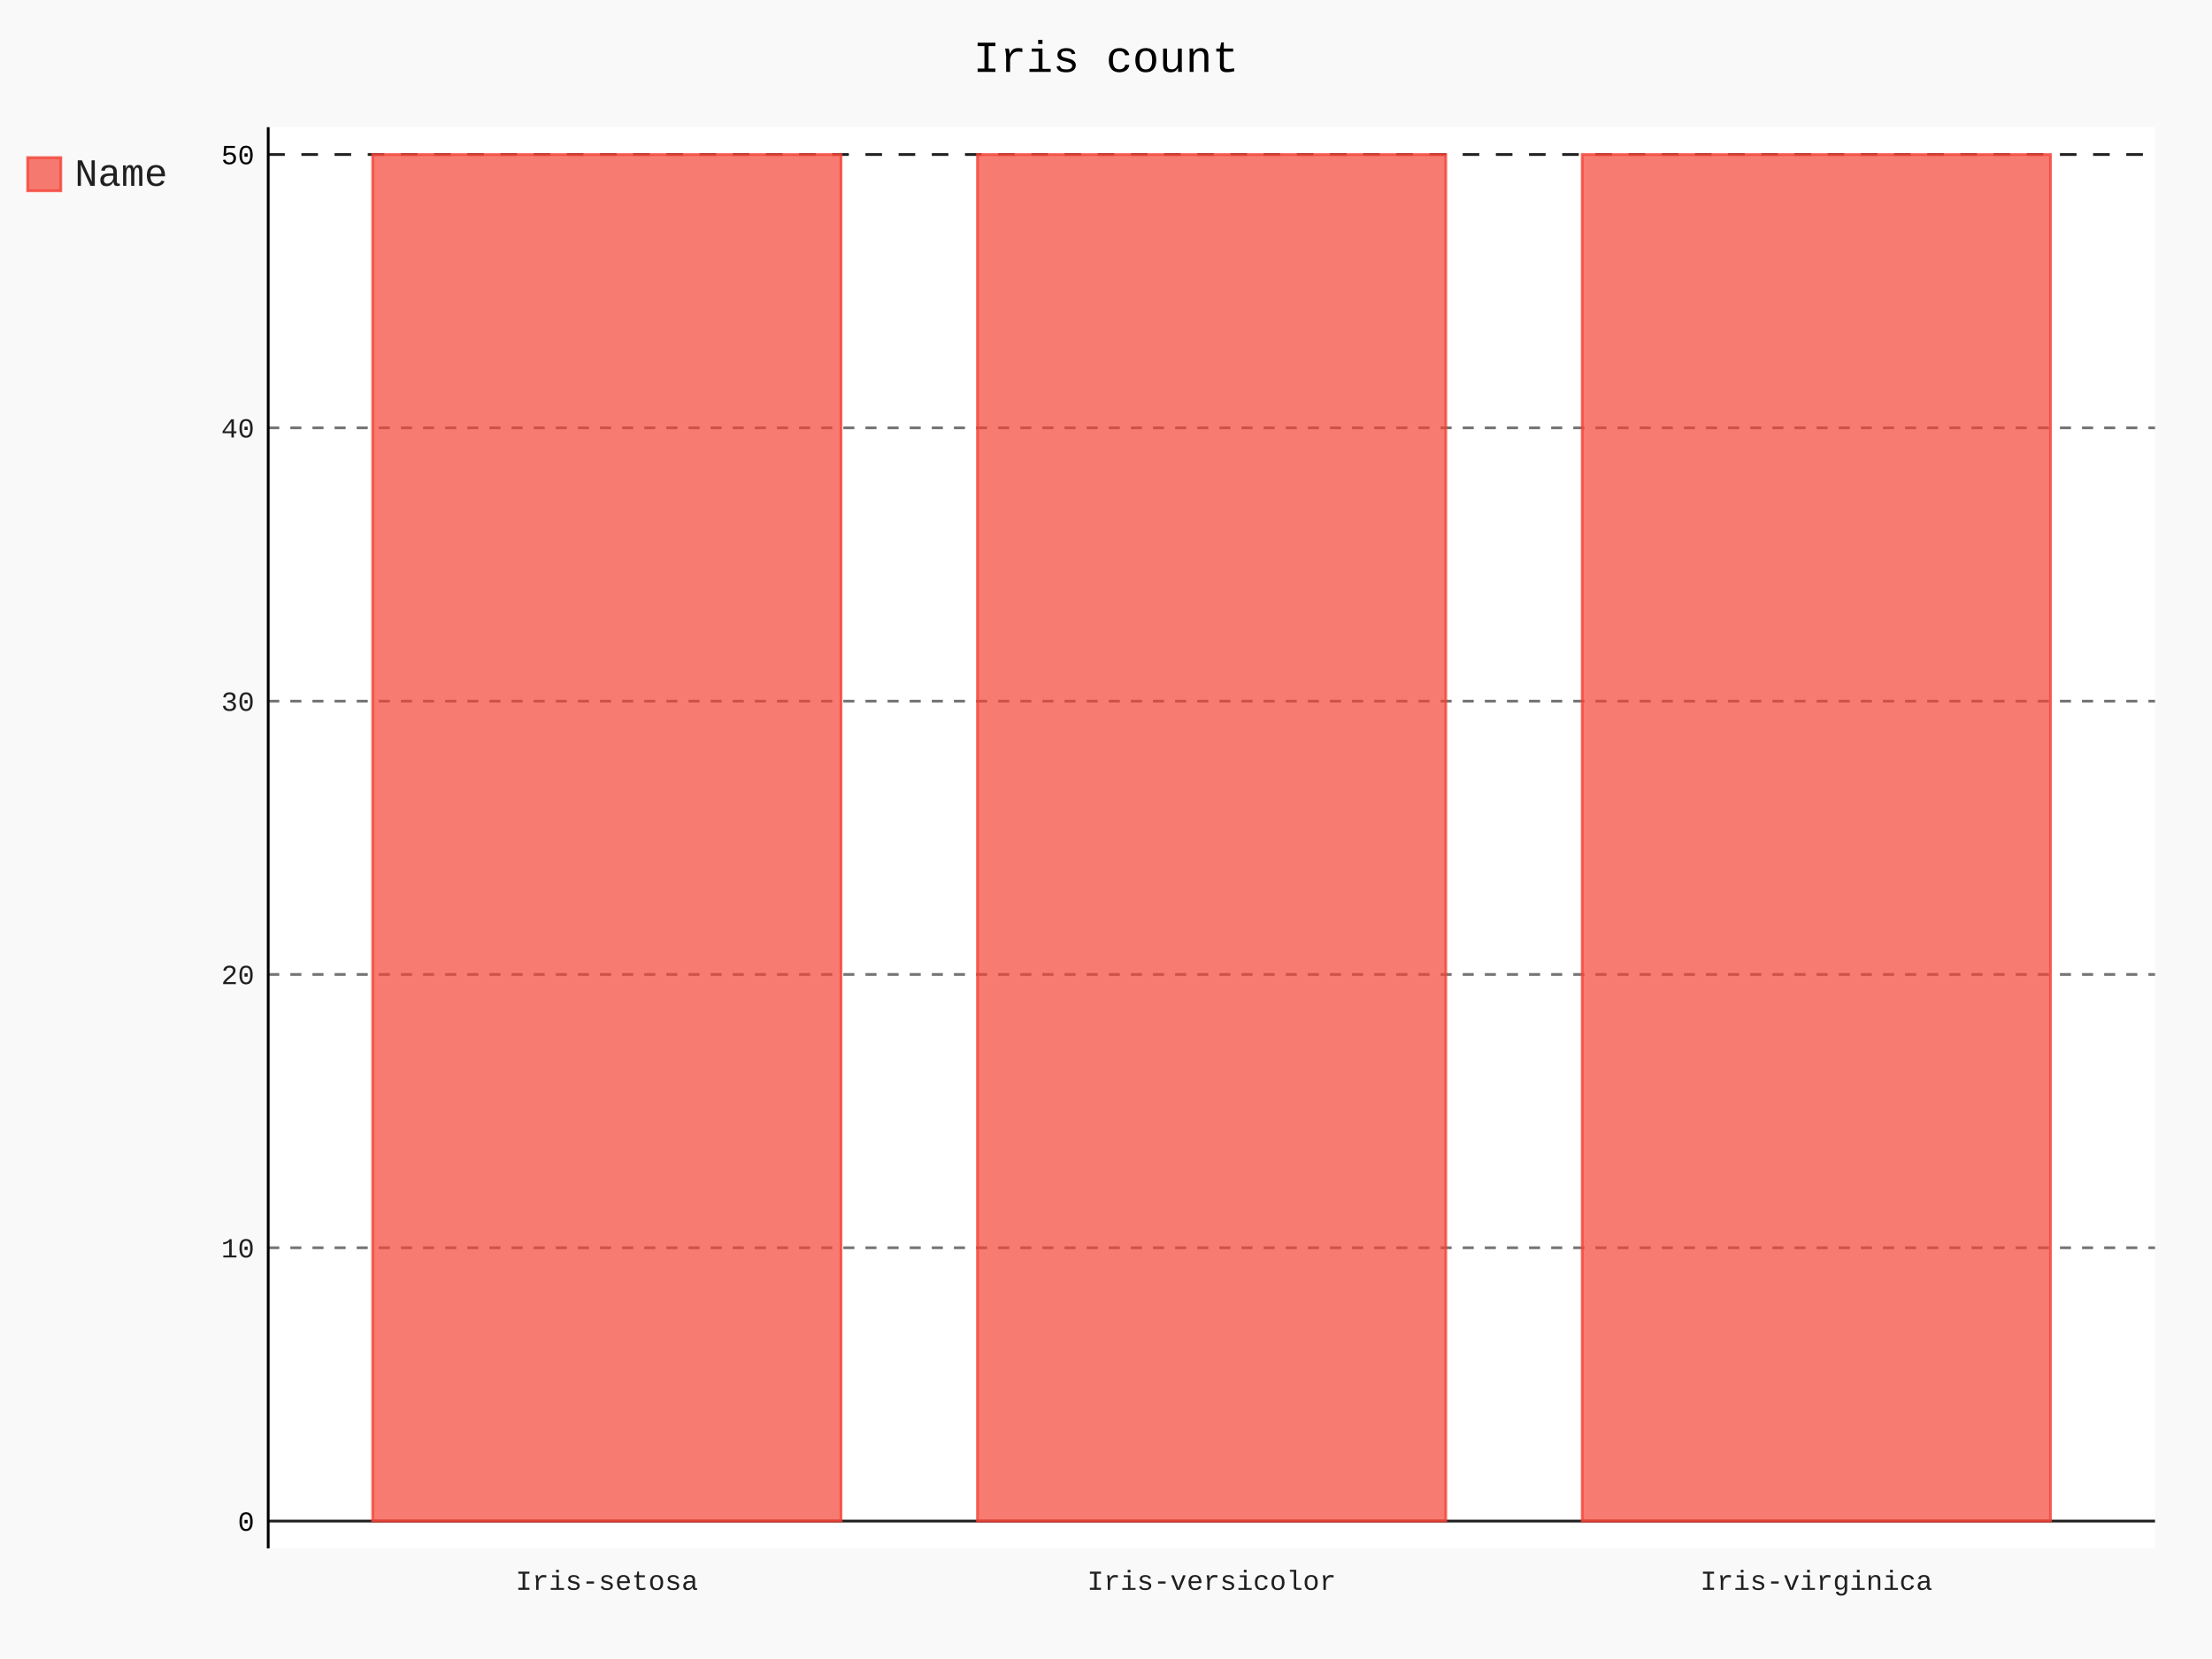
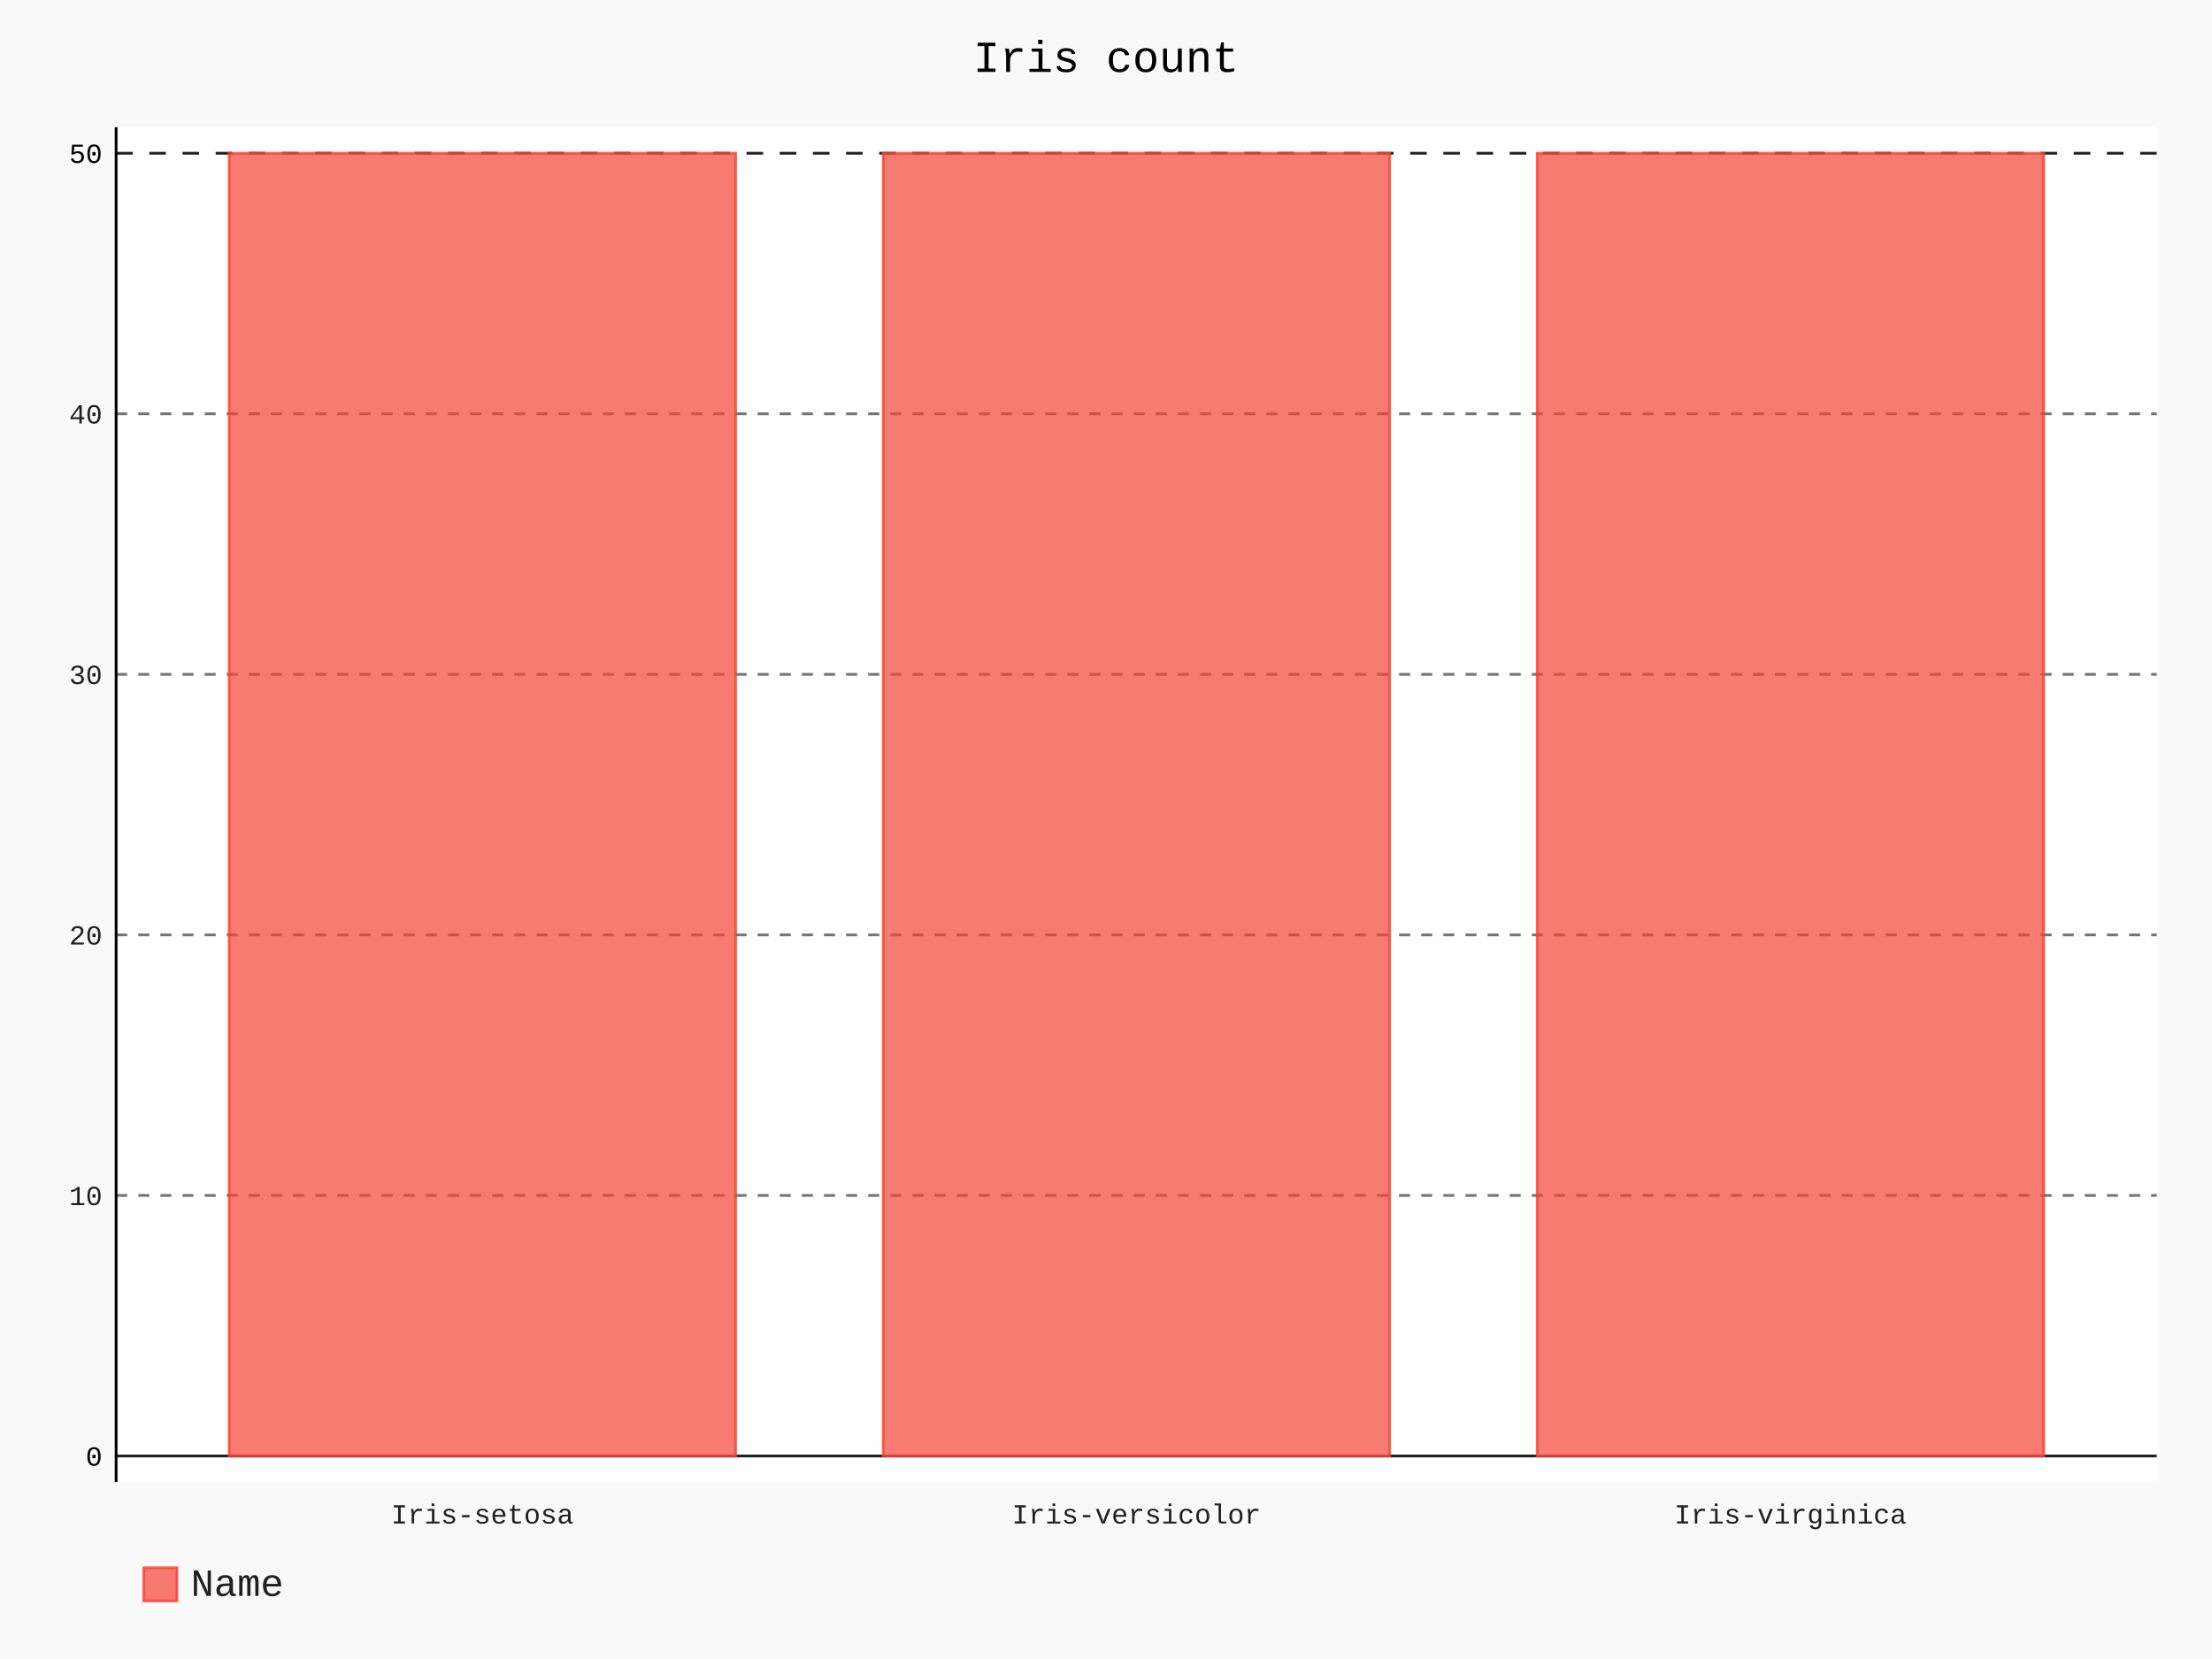
- <svg xmlns="http://www.w3.org/2000/svg" id="chart-fb0c6eaa-0259-4886-96e2-9ae0b81762e1" class="pygal-chart" viewBox="0 0 800 600">
+ <svg xmlns="http://www.w3.org/2000/svg" id="chart-ddd959ea-d0e0-4f1b-aa50-52cd98cd9544" class="pygal-chart" viewBox="0 0 800 600">
  <defs>
-     <style type="text/css">#chart-fb0c6eaa-0259-4886-96e2-9ae0b81762e1{-webkit-user-select:none;-webkit-font-smoothing:antialiased;font-family:Consolas,"Liberation Mono",Menlo,Courier,monospace}#chart-fb0c6eaa-0259-4886-96e2-9ae0b81762e1 .title{font-family:Consolas,"Liberation Mono",Menlo,Courier,monospace;font-size:16px}#chart-fb0c6eaa-0259-4886-96e2-9ae0b81762e1 .legends .legend text{font-family:Consolas,"Liberation Mono",Menlo,Courier,monospace;font-size:14px}#chart-fb0c6eaa-0259-4886-96e2-9ae0b81762e1 .axis text{font-family:Consolas,"Liberation Mono",Menlo,Courier,monospace;font-size:10px}#chart-fb0c6eaa-0259-4886-96e2-9ae0b81762e1 .axis text.major{font-family:Consolas,"Liberation Mono",Menlo,Courier,monospace;font-size:10px}#chart-fb0c6eaa-0259-4886-96e2-9ae0b81762e1 .text-overlay text.value{font-family:Consolas,"Liberation Mono",Menlo,Courier,monospace;font-size:16px}#chart-fb0c6eaa-0259-4886-96e2-9ae0b81762e1 .text-overlay text.label{font-family:Consolas,"Liberation Mono",Menlo,Courier,monospace;font-size:10px}#chart-fb0c6eaa-0259-4886-96e2-9ae0b81762e1 .tooltip{font-family:Consolas,"Liberation Mono",Menlo,Courier,monospace;font-size:14px}#chart-fb0c6eaa-0259-4886-96e2-9ae0b81762e1 text.no_data{font-family:Consolas,"Liberation Mono",Menlo,Courier,monospace;font-size:64px}
- #chart-fb0c6eaa-0259-4886-96e2-9ae0b81762e1{background-color:rgba(249,249,249,1)}#chart-fb0c6eaa-0259-4886-96e2-9ae0b81762e1 path,#chart-fb0c6eaa-0259-4886-96e2-9ae0b81762e1 line,#chart-fb0c6eaa-0259-4886-96e2-9ae0b81762e1 rect,#chart-fb0c6eaa-0259-4886-96e2-9ae0b81762e1 circle{-webkit-transition:150ms;-moz-transition:150ms;transition:150ms}#chart-fb0c6eaa-0259-4886-96e2-9ae0b81762e1 .graph &gt; .background{fill:rgba(249,249,249,1)}#chart-fb0c6eaa-0259-4886-96e2-9ae0b81762e1 .plot &gt; .background{fill:rgba(255,255,255,1)}#chart-fb0c6eaa-0259-4886-96e2-9ae0b81762e1 .graph{fill:rgba(0,0,0,.87)}#chart-fb0c6eaa-0259-4886-96e2-9ae0b81762e1 text.no_data{fill:rgba(0,0,0,1)}#chart-fb0c6eaa-0259-4886-96e2-9ae0b81762e1 .title{fill:rgba(0,0,0,1)}#chart-fb0c6eaa-0259-4886-96e2-9ae0b81762e1 .legends .legend text{fill:rgba(0,0,0,.87)}#chart-fb0c6eaa-0259-4886-96e2-9ae0b81762e1 .legends .legend:hover text{fill:rgba(0,0,0,1)}#chart-fb0c6eaa-0259-4886-96e2-9ae0b81762e1 .axis .line{stroke:rgba(0,0,0,1)}#chart-fb0c6eaa-0259-4886-96e2-9ae0b81762e1 .axis .guide.line{stroke:rgba(0,0,0,.54)}#chart-fb0c6eaa-0259-4886-96e2-9ae0b81762e1 .axis .major.line{stroke:rgba(0,0,0,.87)}#chart-fb0c6eaa-0259-4886-96e2-9ae0b81762e1 .axis text.major{fill:rgba(0,0,0,1)}#chart-fb0c6eaa-0259-4886-96e2-9ae0b81762e1 .axis.y .guides:hover .guide.line,#chart-fb0c6eaa-0259-4886-96e2-9ae0b81762e1 .line-graph .axis.x .guides:hover .guide.line,#chart-fb0c6eaa-0259-4886-96e2-9ae0b81762e1 .stackedline-graph .axis.x .guides:hover .guide.line,#chart-fb0c6eaa-0259-4886-96e2-9ae0b81762e1 .xy-graph .axis.x .guides:hover .guide.line{stroke:rgba(0,0,0,1)}#chart-fb0c6eaa-0259-4886-96e2-9ae0b81762e1 .axis .guides:hover text{fill:rgba(0,0,0,1)}#chart-fb0c6eaa-0259-4886-96e2-9ae0b81762e1 .reactive{fill-opacity:.7;stroke-opacity:.8}#chart-fb0c6eaa-0259-4886-96e2-9ae0b81762e1 .ci{stroke:rgba(0,0,0,.87)}#chart-fb0c6eaa-0259-4886-96e2-9ae0b81762e1 .reactive.active,#chart-fb0c6eaa-0259-4886-96e2-9ae0b81762e1 .active .reactive{fill-opacity:.8;stroke-opacity:.9;stroke-width:4}#chart-fb0c6eaa-0259-4886-96e2-9ae0b81762e1 .ci .reactive.active{stroke-width:1.5}#chart-fb0c6eaa-0259-4886-96e2-9ae0b81762e1 .series text{fill:rgba(0,0,0,1)}#chart-fb0c6eaa-0259-4886-96e2-9ae0b81762e1 .tooltip rect{fill:rgba(255,255,255,1);stroke:rgba(0,0,0,1);-webkit-transition:opacity 150ms;-moz-transition:opacity 150ms;transition:opacity 150ms}#chart-fb0c6eaa-0259-4886-96e2-9ae0b81762e1 .tooltip .label{fill:rgba(0,0,0,.87)}#chart-fb0c6eaa-0259-4886-96e2-9ae0b81762e1 .tooltip .label{fill:rgba(0,0,0,.87)}#chart-fb0c6eaa-0259-4886-96e2-9ae0b81762e1 .tooltip .legend{font-size:.8em;fill:rgba(0,0,0,.54)}#chart-fb0c6eaa-0259-4886-96e2-9ae0b81762e1 .tooltip .x_label{font-size:.6em;fill:rgba(0,0,0,1)}#chart-fb0c6eaa-0259-4886-96e2-9ae0b81762e1 .tooltip .xlink{font-size:.5em;text-decoration:underline}#chart-fb0c6eaa-0259-4886-96e2-9ae0b81762e1 .tooltip .value{font-size:1.5em}#chart-fb0c6eaa-0259-4886-96e2-9ae0b81762e1 .bound{font-size:.5em}#chart-fb0c6eaa-0259-4886-96e2-9ae0b81762e1 .max-value{font-size:.75em;fill:rgba(0,0,0,.54)}#chart-fb0c6eaa-0259-4886-96e2-9ae0b81762e1 .map-element{fill:rgba(255,255,255,1);stroke:rgba(0,0,0,.54) !important}#chart-fb0c6eaa-0259-4886-96e2-9ae0b81762e1 .map-element .reactive{fill-opacity:inherit;stroke-opacity:inherit}#chart-fb0c6eaa-0259-4886-96e2-9ae0b81762e1 .color-0,#chart-fb0c6eaa-0259-4886-96e2-9ae0b81762e1 .color-0 a:visited{stroke:#F44336;fill:#F44336}#chart-fb0c6eaa-0259-4886-96e2-9ae0b81762e1 .text-overlay .color-0 text{fill:black}
- #chart-fb0c6eaa-0259-4886-96e2-9ae0b81762e1 text.no_data{text-anchor:middle}#chart-fb0c6eaa-0259-4886-96e2-9ae0b81762e1 .guide.line{fill:none}#chart-fb0c6eaa-0259-4886-96e2-9ae0b81762e1 .centered{text-anchor:middle}#chart-fb0c6eaa-0259-4886-96e2-9ae0b81762e1 .title{text-anchor:middle}#chart-fb0c6eaa-0259-4886-96e2-9ae0b81762e1 .legends .legend text{fill-opacity:1}#chart-fb0c6eaa-0259-4886-96e2-9ae0b81762e1 .axis.x text{text-anchor:middle}#chart-fb0c6eaa-0259-4886-96e2-9ae0b81762e1 .axis.x:not(.web) text[transform]{text-anchor:start}#chart-fb0c6eaa-0259-4886-96e2-9ae0b81762e1 .axis.x:not(.web) text[transform].backwards{text-anchor:end}#chart-fb0c6eaa-0259-4886-96e2-9ae0b81762e1 .axis.y text{text-anchor:end}#chart-fb0c6eaa-0259-4886-96e2-9ae0b81762e1 .axis.y text[transform].backwards{text-anchor:start}#chart-fb0c6eaa-0259-4886-96e2-9ae0b81762e1 .axis.y2 text{text-anchor:start}#chart-fb0c6eaa-0259-4886-96e2-9ae0b81762e1 .axis.y2 text[transform].backwards{text-anchor:end}#chart-fb0c6eaa-0259-4886-96e2-9ae0b81762e1 .axis .guide.line{stroke-dasharray:4,4}#chart-fb0c6eaa-0259-4886-96e2-9ae0b81762e1 .axis .major.guide.line{stroke-dasharray:6,6}#chart-fb0c6eaa-0259-4886-96e2-9ae0b81762e1 .horizontal .axis.y .guide.line,#chart-fb0c6eaa-0259-4886-96e2-9ae0b81762e1 .horizontal .axis.y2 .guide.line,#chart-fb0c6eaa-0259-4886-96e2-9ae0b81762e1 .vertical .axis.x .guide.line{opacity:0}#chart-fb0c6eaa-0259-4886-96e2-9ae0b81762e1 .horizontal .axis.always_show .guide.line,#chart-fb0c6eaa-0259-4886-96e2-9ae0b81762e1 .vertical .axis.always_show .guide.line{opacity:1 !important}#chart-fb0c6eaa-0259-4886-96e2-9ae0b81762e1 .axis.y .guides:hover .guide.line,#chart-fb0c6eaa-0259-4886-96e2-9ae0b81762e1 .axis.y2 .guides:hover .guide.line,#chart-fb0c6eaa-0259-4886-96e2-9ae0b81762e1 .axis.x .guides:hover .guide.line{opacity:1}#chart-fb0c6eaa-0259-4886-96e2-9ae0b81762e1 .axis .guides:hover text{opacity:1}#chart-fb0c6eaa-0259-4886-96e2-9ae0b81762e1 .nofill{fill:none}#chart-fb0c6eaa-0259-4886-96e2-9ae0b81762e1 .subtle-fill{fill-opacity:.2}#chart-fb0c6eaa-0259-4886-96e2-9ae0b81762e1 .dot{stroke-width:1px;fill-opacity:1}#chart-fb0c6eaa-0259-4886-96e2-9ae0b81762e1 .dot.active{stroke-width:5px}#chart-fb0c6eaa-0259-4886-96e2-9ae0b81762e1 .dot.negative{fill:transparent}#chart-fb0c6eaa-0259-4886-96e2-9ae0b81762e1 text,#chart-fb0c6eaa-0259-4886-96e2-9ae0b81762e1 tspan{stroke:none !important}#chart-fb0c6eaa-0259-4886-96e2-9ae0b81762e1 .series text.active{opacity:1}#chart-fb0c6eaa-0259-4886-96e2-9ae0b81762e1 .tooltip rect{fill-opacity:.95;stroke-width:.5}#chart-fb0c6eaa-0259-4886-96e2-9ae0b81762e1 .tooltip text{fill-opacity:1}#chart-fb0c6eaa-0259-4886-96e2-9ae0b81762e1 .showable{visibility:hidden}#chart-fb0c6eaa-0259-4886-96e2-9ae0b81762e1 .showable.shown{visibility:visible}#chart-fb0c6eaa-0259-4886-96e2-9ae0b81762e1 .gauge-background{fill:rgba(229,229,229,1);stroke:none}#chart-fb0c6eaa-0259-4886-96e2-9ae0b81762e1 .bg-lines{stroke:rgba(249,249,249,1);stroke-width:2px}</style>
+     <style type="text/css">#chart-ddd959ea-d0e0-4f1b-aa50-52cd98cd9544{-webkit-user-select:none;-webkit-font-smoothing:antialiased;font-family:Consolas,"Liberation Mono",Menlo,Courier,monospace}#chart-ddd959ea-d0e0-4f1b-aa50-52cd98cd9544 .title{font-family:Consolas,"Liberation Mono",Menlo,Courier,monospace;font-size:16px}#chart-ddd959ea-d0e0-4f1b-aa50-52cd98cd9544 .legends .legend text{font-family:Consolas,"Liberation Mono",Menlo,Courier,monospace;font-size:14px}#chart-ddd959ea-d0e0-4f1b-aa50-52cd98cd9544 .axis text{font-family:Consolas,"Liberation Mono",Menlo,Courier,monospace;font-size:10px}#chart-ddd959ea-d0e0-4f1b-aa50-52cd98cd9544 .axis text.major{font-family:Consolas,"Liberation Mono",Menlo,Courier,monospace;font-size:10px}#chart-ddd959ea-d0e0-4f1b-aa50-52cd98cd9544 .text-overlay text.value{font-family:Consolas,"Liberation Mono",Menlo,Courier,monospace;font-size:16px}#chart-ddd959ea-d0e0-4f1b-aa50-52cd98cd9544 .text-overlay text.label{font-family:Consolas,"Liberation Mono",Menlo,Courier,monospace;font-size:10px}#chart-ddd959ea-d0e0-4f1b-aa50-52cd98cd9544 .tooltip{font-family:Consolas,"Liberation Mono",Menlo,Courier,monospace;font-size:14px}#chart-ddd959ea-d0e0-4f1b-aa50-52cd98cd9544 text.no_data{font-family:Consolas,"Liberation Mono",Menlo,Courier,monospace;font-size:64px}
+ #chart-ddd959ea-d0e0-4f1b-aa50-52cd98cd9544{background-color:rgba(249,249,249,1)}#chart-ddd959ea-d0e0-4f1b-aa50-52cd98cd9544 path,#chart-ddd959ea-d0e0-4f1b-aa50-52cd98cd9544 line,#chart-ddd959ea-d0e0-4f1b-aa50-52cd98cd9544 rect,#chart-ddd959ea-d0e0-4f1b-aa50-52cd98cd9544 circle{-webkit-transition:150ms;-moz-transition:150ms;transition:150ms}#chart-ddd959ea-d0e0-4f1b-aa50-52cd98cd9544 .graph &gt; .background{fill:rgba(249,249,249,1)}#chart-ddd959ea-d0e0-4f1b-aa50-52cd98cd9544 .plot &gt; .background{fill:rgba(255,255,255,1)}#chart-ddd959ea-d0e0-4f1b-aa50-52cd98cd9544 .graph{fill:rgba(0,0,0,.87)}#chart-ddd959ea-d0e0-4f1b-aa50-52cd98cd9544 text.no_data{fill:rgba(0,0,0,1)}#chart-ddd959ea-d0e0-4f1b-aa50-52cd98cd9544 .title{fill:rgba(0,0,0,1)}#chart-ddd959ea-d0e0-4f1b-aa50-52cd98cd9544 .legends .legend text{fill:rgba(0,0,0,.87)}#chart-ddd959ea-d0e0-4f1b-aa50-52cd98cd9544 .legends .legend:hover text{fill:rgba(0,0,0,1)}#chart-ddd959ea-d0e0-4f1b-aa50-52cd98cd9544 .axis .line{stroke:rgba(0,0,0,1)}#chart-ddd959ea-d0e0-4f1b-aa50-52cd98cd9544 .axis .guide.line{stroke:rgba(0,0,0,.54)}#chart-ddd959ea-d0e0-4f1b-aa50-52cd98cd9544 .axis .major.line{stroke:rgba(0,0,0,.87)}#chart-ddd959ea-d0e0-4f1b-aa50-52cd98cd9544 .axis text.major{fill:rgba(0,0,0,1)}#chart-ddd959ea-d0e0-4f1b-aa50-52cd98cd9544 .axis.y .guides:hover .guide.line,#chart-ddd959ea-d0e0-4f1b-aa50-52cd98cd9544 .line-graph .axis.x .guides:hover .guide.line,#chart-ddd959ea-d0e0-4f1b-aa50-52cd98cd9544 .stackedline-graph .axis.x .guides:hover .guide.line,#chart-ddd959ea-d0e0-4f1b-aa50-52cd98cd9544 .xy-graph .axis.x .guides:hover .guide.line{stroke:rgba(0,0,0,1)}#chart-ddd959ea-d0e0-4f1b-aa50-52cd98cd9544 .axis .guides:hover text{fill:rgba(0,0,0,1)}#chart-ddd959ea-d0e0-4f1b-aa50-52cd98cd9544 .reactive{fill-opacity:.7;stroke-opacity:.8}#chart-ddd959ea-d0e0-4f1b-aa50-52cd98cd9544 .ci{stroke:rgba(0,0,0,.87)}#chart-ddd959ea-d0e0-4f1b-aa50-52cd98cd9544 .reactive.active,#chart-ddd959ea-d0e0-4f1b-aa50-52cd98cd9544 .active .reactive{fill-opacity:.8;stroke-opacity:.9;stroke-width:4}#chart-ddd959ea-d0e0-4f1b-aa50-52cd98cd9544 .ci .reactive.active{stroke-width:1.5}#chart-ddd959ea-d0e0-4f1b-aa50-52cd98cd9544 .series text{fill:rgba(0,0,0,1)}#chart-ddd959ea-d0e0-4f1b-aa50-52cd98cd9544 .tooltip rect{fill:rgba(255,255,255,1);stroke:rgba(0,0,0,1);-webkit-transition:opacity 150ms;-moz-transition:opacity 150ms;transition:opacity 150ms}#chart-ddd959ea-d0e0-4f1b-aa50-52cd98cd9544 .tooltip .label{fill:rgba(0,0,0,.87)}#chart-ddd959ea-d0e0-4f1b-aa50-52cd98cd9544 .tooltip .label{fill:rgba(0,0,0,.87)}#chart-ddd959ea-d0e0-4f1b-aa50-52cd98cd9544 .tooltip .legend{font-size:.8em;fill:rgba(0,0,0,.54)}#chart-ddd959ea-d0e0-4f1b-aa50-52cd98cd9544 .tooltip .x_label{font-size:.6em;fill:rgba(0,0,0,1)}#chart-ddd959ea-d0e0-4f1b-aa50-52cd98cd9544 .tooltip .xlink{font-size:.5em;text-decoration:underline}#chart-ddd959ea-d0e0-4f1b-aa50-52cd98cd9544 .tooltip .value{font-size:1.5em}#chart-ddd959ea-d0e0-4f1b-aa50-52cd98cd9544 .bound{font-size:.5em}#chart-ddd959ea-d0e0-4f1b-aa50-52cd98cd9544 .max-value{font-size:.75em;fill:rgba(0,0,0,.54)}#chart-ddd959ea-d0e0-4f1b-aa50-52cd98cd9544 .map-element{fill:rgba(255,255,255,1);stroke:rgba(0,0,0,.54) !important}#chart-ddd959ea-d0e0-4f1b-aa50-52cd98cd9544 .map-element .reactive{fill-opacity:inherit;stroke-opacity:inherit}#chart-ddd959ea-d0e0-4f1b-aa50-52cd98cd9544 .color-0,#chart-ddd959ea-d0e0-4f1b-aa50-52cd98cd9544 .color-0 a:visited{stroke:#F44336;fill:#F44336}#chart-ddd959ea-d0e0-4f1b-aa50-52cd98cd9544 .text-overlay .color-0 text{fill:black}
+ #chart-ddd959ea-d0e0-4f1b-aa50-52cd98cd9544 text.no_data{text-anchor:middle}#chart-ddd959ea-d0e0-4f1b-aa50-52cd98cd9544 .guide.line{fill:none}#chart-ddd959ea-d0e0-4f1b-aa50-52cd98cd9544 .centered{text-anchor:middle}#chart-ddd959ea-d0e0-4f1b-aa50-52cd98cd9544 .title{text-anchor:middle}#chart-ddd959ea-d0e0-4f1b-aa50-52cd98cd9544 .legends .legend text{fill-opacity:1}#chart-ddd959ea-d0e0-4f1b-aa50-52cd98cd9544 .axis.x text{text-anchor:middle}#chart-ddd959ea-d0e0-4f1b-aa50-52cd98cd9544 .axis.x:not(.web) text[transform]{text-anchor:start}#chart-ddd959ea-d0e0-4f1b-aa50-52cd98cd9544 .axis.x:not(.web) text[transform].backwards{text-anchor:end}#chart-ddd959ea-d0e0-4f1b-aa50-52cd98cd9544 .axis.y text{text-anchor:end}#chart-ddd959ea-d0e0-4f1b-aa50-52cd98cd9544 .axis.y text[transform].backwards{text-anchor:start}#chart-ddd959ea-d0e0-4f1b-aa50-52cd98cd9544 .axis.y2 text{text-anchor:start}#chart-ddd959ea-d0e0-4f1b-aa50-52cd98cd9544 .axis.y2 text[transform].backwards{text-anchor:end}#chart-ddd959ea-d0e0-4f1b-aa50-52cd98cd9544 .axis .guide.line{stroke-dasharray:4,4}#chart-ddd959ea-d0e0-4f1b-aa50-52cd98cd9544 .axis .major.guide.line{stroke-dasharray:6,6}#chart-ddd959ea-d0e0-4f1b-aa50-52cd98cd9544 .horizontal .axis.y .guide.line,#chart-ddd959ea-d0e0-4f1b-aa50-52cd98cd9544 .horizontal .axis.y2 .guide.line,#chart-ddd959ea-d0e0-4f1b-aa50-52cd98cd9544 .vertical .axis.x .guide.line{opacity:0}#chart-ddd959ea-d0e0-4f1b-aa50-52cd98cd9544 .horizontal .axis.always_show .guide.line,#chart-ddd959ea-d0e0-4f1b-aa50-52cd98cd9544 .vertical .axis.always_show .guide.line{opacity:1 !important}#chart-ddd959ea-d0e0-4f1b-aa50-52cd98cd9544 .axis.y .guides:hover .guide.line,#chart-ddd959ea-d0e0-4f1b-aa50-52cd98cd9544 .axis.y2 .guides:hover .guide.line,#chart-ddd959ea-d0e0-4f1b-aa50-52cd98cd9544 .axis.x .guides:hover .guide.line{opacity:1}#chart-ddd959ea-d0e0-4f1b-aa50-52cd98cd9544 .axis .guides:hover text{opacity:1}#chart-ddd959ea-d0e0-4f1b-aa50-52cd98cd9544 .nofill{fill:none}#chart-ddd959ea-d0e0-4f1b-aa50-52cd98cd9544 .subtle-fill{fill-opacity:.2}#chart-ddd959ea-d0e0-4f1b-aa50-52cd98cd9544 .dot{stroke-width:1px;fill-opacity:1}#chart-ddd959ea-d0e0-4f1b-aa50-52cd98cd9544 .dot.active{stroke-width:5px}#chart-ddd959ea-d0e0-4f1b-aa50-52cd98cd9544 .dot.negative{fill:transparent}#chart-ddd959ea-d0e0-4f1b-aa50-52cd98cd9544 text,#chart-ddd959ea-d0e0-4f1b-aa50-52cd98cd9544 tspan{stroke:none !important}#chart-ddd959ea-d0e0-4f1b-aa50-52cd98cd9544 .series text.active{opacity:1}#chart-ddd959ea-d0e0-4f1b-aa50-52cd98cd9544 .tooltip rect{fill-opacity:.95;stroke-width:.5}#chart-ddd959ea-d0e0-4f1b-aa50-52cd98cd9544 .tooltip text{fill-opacity:1}#chart-ddd959ea-d0e0-4f1b-aa50-52cd98cd9544 .showable{visibility:hidden}#chart-ddd959ea-d0e0-4f1b-aa50-52cd98cd9544 .showable.shown{visibility:visible}#chart-ddd959ea-d0e0-4f1b-aa50-52cd98cd9544 .gauge-background{fill:rgba(229,229,229,1);stroke:none}#chart-ddd959ea-d0e0-4f1b-aa50-52cd98cd9544 .bg-lines{stroke:rgba(249,249,249,1);stroke-width:2px}</style>
  </defs>
  <g class="graph bar-graph vertical">
    <rect class="background" height="600" width="800" x="0" y="0" />
-     <g class="plot" transform="translate(97, 46)">
-       <rect class="background" height="514" width="682.4" x="0" y="0" />
+     <g class="plot" transform="translate(42, 46)">
+       <rect class="background" height="490.0" width="738.0" x="0" y="0" />
      <g class="axis y always_show">
        <g class="guides">
-           <path class="axis major line" d="M0 504.115 h682.4" />
-           <text class="major" x="-5" y="507.615">0</text>
+           <path class="axis major line" d="M0 480.577 h738" />
+           <text class="major" x="-5" y="484.077">0</text>
        </g>
        <g class="guides">
-           <path class="guide line" d="M0 405.269 h682.4" />
-           <text class="" x="-5" y="408.769">10</text>
+           <path class="guide line" d="M0 386.346 h738" />
+           <text class="" x="-5" y="389.846">10</text>
        </g>
        <g class="guides">
-           <path class="guide line" d="M0 306.423 h682.4" />
-           <text class="" x="-5" y="309.923">20</text>
+           <path class="guide line" d="M0 292.115 h738" />
+           <text class="" x="-5" y="295.615">20</text>
        </g>
        <g class="guides">
-           <path class="guide line" d="M0 207.577 h682.4" />
-           <text class="" x="-5" y="211.077">30</text>
+           <path class="guide line" d="M0 197.885 h738" />
+           <text class="" x="-5" y="201.385">30</text>
        </g>
        <g class="guides">
-           <path class="guide line" d="M0 108.731 h682.4" />
-           <text class="" x="-5" y="112.231">40</text>
+           <path class="guide line" d="M0 103.654 h738" />
+           <text class="" x="-5" y="107.154">40</text>
        </g>
        <g class="guides">
-           <path class="major guide line" d="M0 9.885 h682.4" />
-           <text class="major" x="-5" y="13.385">50</text>
+           <path class="major guide line" d="M0 9.423 h738" />
+           <text class="major" x="-5" y="12.923">50</text>
        </g>
      </g>
      <g class="axis x">
-         <path class="line" d="M0 0 v514" />
+         <path class="line" d="M0 0 v490" />
        <g class="guides">
-           <path class="guide line" d="M122.482 0 v514" />
-           <text class="" x="122.482" y="529.0">Iris-setosa</text>
+           <path class="guide line" d="M132.462 0 v490" />
+           <text class="" x="132.462" y="505.0">Iris-setosa</text>
        </g>
        <g class="guides">
-           <path class="guide line" d="M341.2 0 v514" />
-           <text class="" x="341.2" y="529.0">Iris-versicolor</text>
+           <path class="guide line" d="M369 0 v490" />
+           <text class="" x="369.0" y="505.0">Iris-versicolor</text>
        </g>
        <g class="guides">
-           <path class="guide line" d="M559.918 0 v514" />
-           <text class="" x="559.918" y="529.0">Iris-virginica</text>
+           <path class="guide line" d="M605.538 0 v490" />
+           <text class="" x="605.538" y="505.0">Iris-virginica</text>
        </g>
      </g>
      <g class="series serie-0 color-0">
        <g class="bars">
          <g class="bar">
-             <rect class="rect reactive tooltip-trigger" height="494.231" rx="0" ry="0" width="169.375" x="37.794" y="9.885" />
+             <rect class="rect reactive tooltip-trigger" height="471.154" rx="0" ry="0" width="183.175" x="40.874" y="9.423" />
          </g>
          <g class="bar">
-             <rect class="rect reactive tooltip-trigger" height="494.231" rx="0" ry="0" width="169.375" x="256.512" y="9.885" />
+             <rect class="rect reactive tooltip-trigger" height="471.154" rx="0" ry="0" width="183.175" x="277.412" y="9.423" />
          </g>
          <g class="bar">
-             <rect class="rect reactive tooltip-trigger" height="494.231" rx="0" ry="0" width="169.375" x="475.23" y="9.885" />
+             <rect class="rect reactive tooltip-trigger" height="471.154" rx="0" ry="0" width="183.175" x="513.951" y="9.423" />
          </g>
        </g>
      </g>
    </g>
    <g class="titles">
      <text class="title plot_title" x="400.0" y="26">Iris count</text>
    </g>
-     <g class="plot overlay" transform="translate(97, 46)">
+     <g class="plot overlay" transform="translate(42, 46)">
      <g class="series serie-0 color-0" />
    </g>
-     <g class="plot text-overlay" transform="translate(97, 46)">
+     <g class="plot text-overlay" transform="translate(42, 46)">
      <g class="series serie-0 color-0" />
    </g>
-     <g class="plot tooltip-overlay" transform="translate(97, 46)">
+     <g class="plot tooltip-overlay" transform="translate(42, 46)">
      <g class="tooltip" style="opacity: 0" transform="translate(0 0)">
        <rect class="tooltip-box" height="0" rx="0" ry="0" width="0" />
        <g class="text" />
      </g>
    </g>
-     <g class="legends" transform="translate(10, 56)">
+     <g class="legends" transform="translate(52, 566)">
      <g class="legend reactive activate-serie" id="activate-serie-0">
        <rect class="color-0 reactive" height="12" width="12" x="0.0" y="1.0" />
        <text x="17.0" y="11.2">Name</text>
      </g>
    </g>
-     <g class="legends" transform="translate(790, 56)" />
  </g>
</svg>
